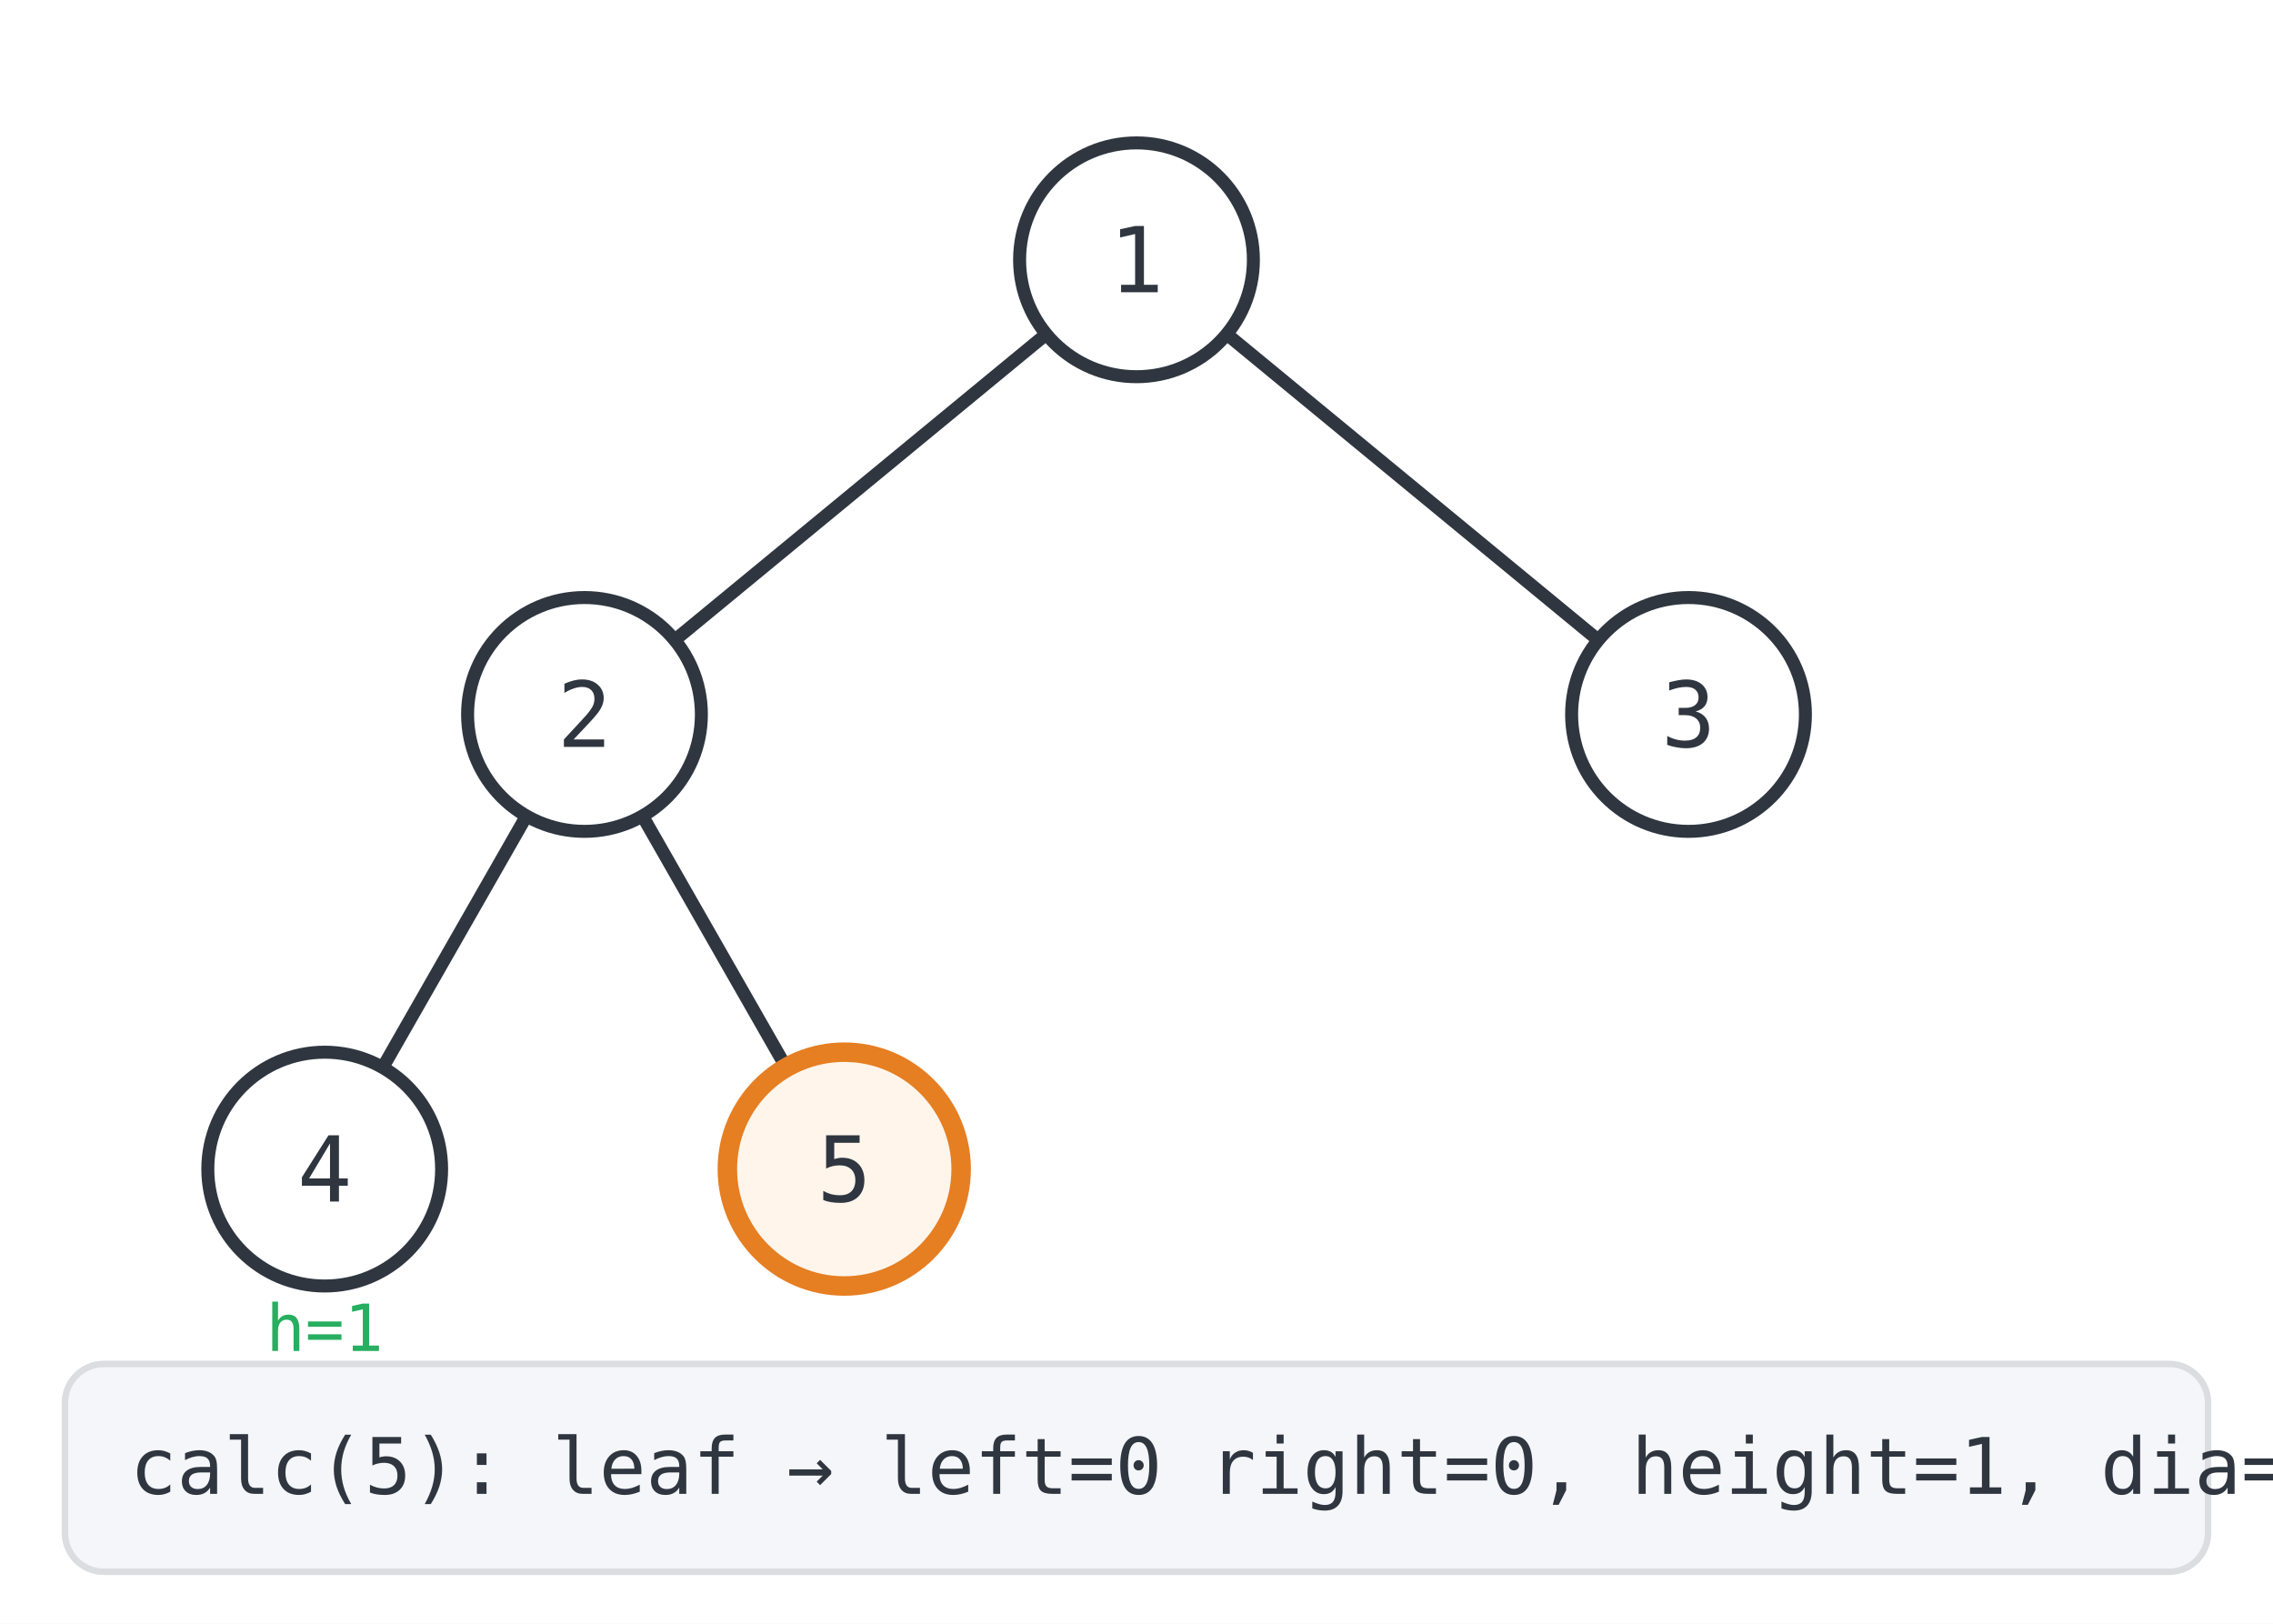
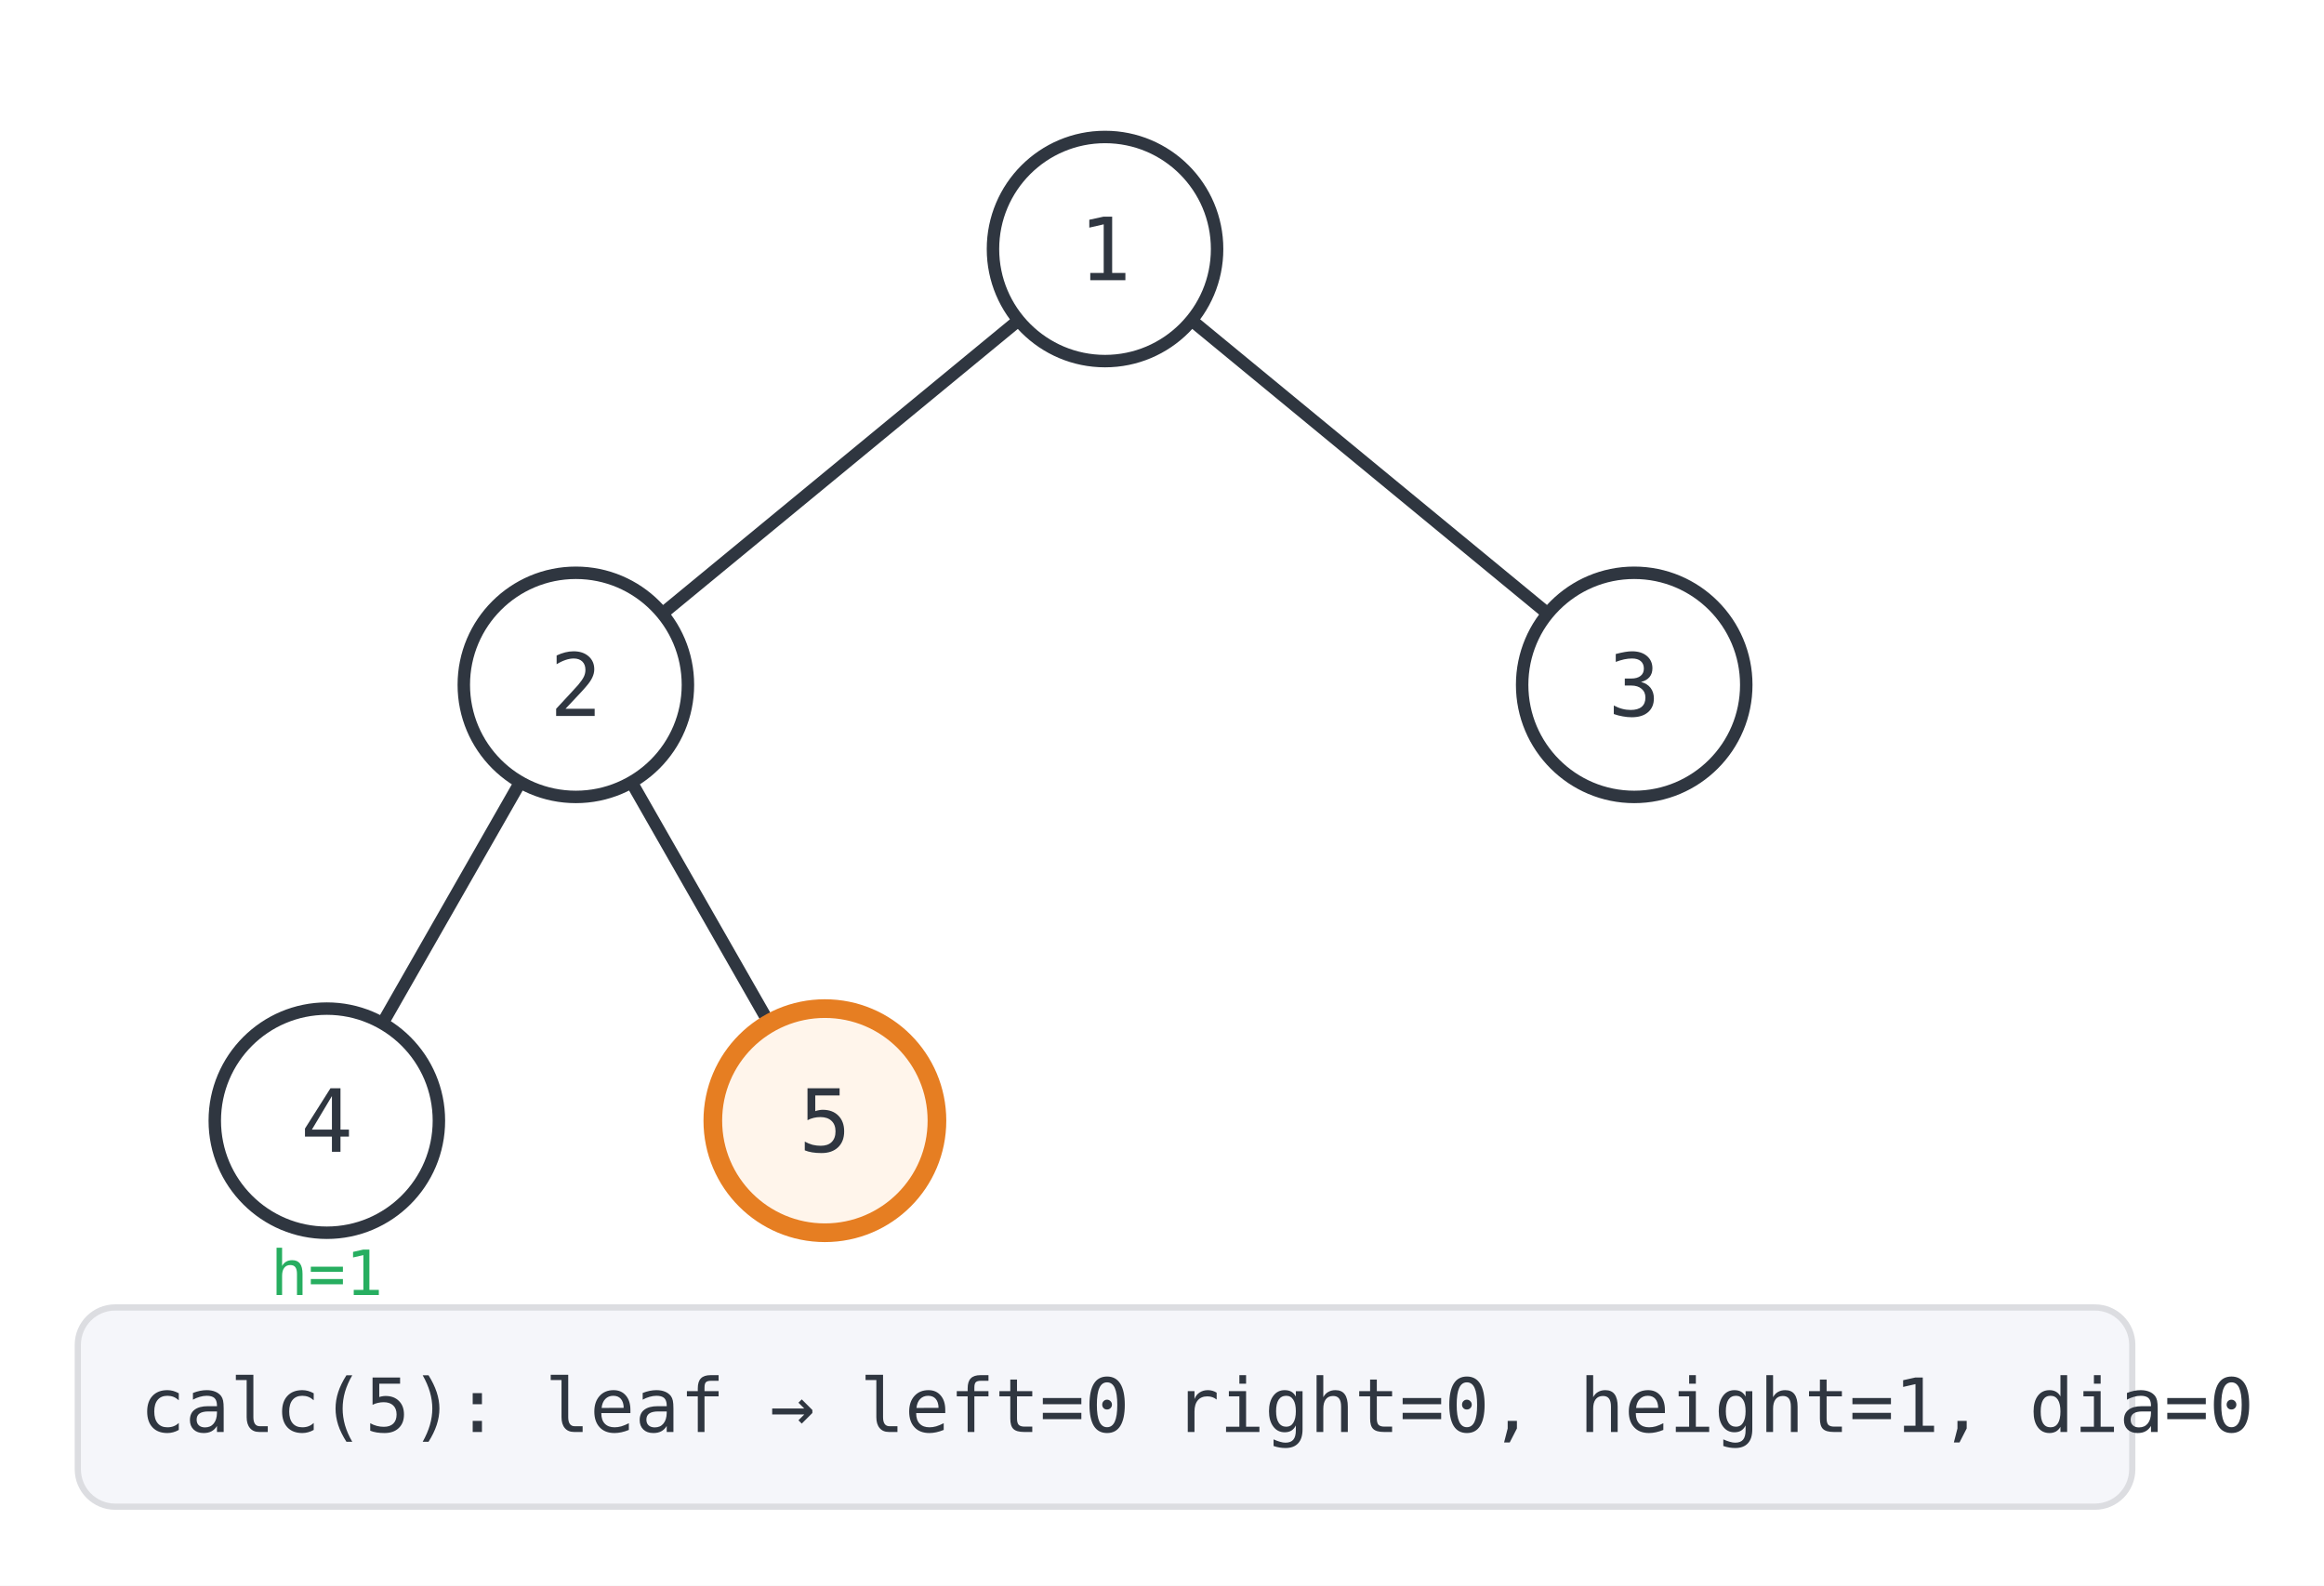
- <svg xmlns="http://www.w3.org/2000/svg" viewBox="0 0 350 250" font-family="Menlo, Consolas, monospace">
-   <rect x="0" y="0" width="350" height="250" fill="#ffffff" />
+ <svg xmlns="http://www.w3.org/2000/svg" viewBox="-2.5 0.0 373.3 254.7" font-family="Menlo, Consolas, monospace">
+   <rect x="-2.5" y="0.0" width="373.3" height="254.7" fill="#ffffff" />
  <line x1="175" y1="40" x2="90" y2="110" stroke="#2f3640" stroke-width="2" />
  <line x1="175" y1="40" x2="260" y2="110" stroke="#2f3640" stroke-width="2" />
  <line x1="90" y1="110" x2="50" y2="180" stroke="#2f3640" stroke-width="2" />
  <line x1="90" y1="110" x2="130" y2="180" stroke="#2f3640" stroke-width="2" />
  <circle cx="175" cy="40" r="18" fill="#ffffff" stroke="#2f3640" stroke-width="2" />
  <text x="175" y="45" text-anchor="middle" font-size="14" fill="#2f3640">1</text>
  <circle cx="90" cy="110" r="18" fill="#ffffff" stroke="#2f3640" stroke-width="2" />
  <text x="90" y="115" text-anchor="middle" font-size="14" fill="#2f3640">2</text>
  <circle cx="260" cy="110" r="18" fill="#ffffff" stroke="#2f3640" stroke-width="2" />
  <text x="260" y="115" text-anchor="middle" font-size="14" fill="#2f3640">3</text>
  <circle cx="50" cy="180" r="18" fill="#ffffff" stroke="#2f3640" stroke-width="2" />
  <text x="50" y="185" text-anchor="middle" font-size="14" fill="#2f3640">4</text>
  <text x="50" y="208" text-anchor="middle" font-size="10" fill="#27ae60">h=1</text>
  <circle cx="130" cy="180" r="18" fill="#fff5eb" stroke="#e67e22" stroke-width="3" />
  <text x="130" y="185" text-anchor="middle" font-size="14" fill="#2f3640">5</text>
  <rect x="10" y="210" width="330" height="32" rx="6" fill="#f5f6fa" stroke="#dcdde1" />
  <text x="20" y="230" font-size="12" fill="#2f3640">calc(5): leaf → left=0 right=0, height=1, dia=0</text>
</svg>
